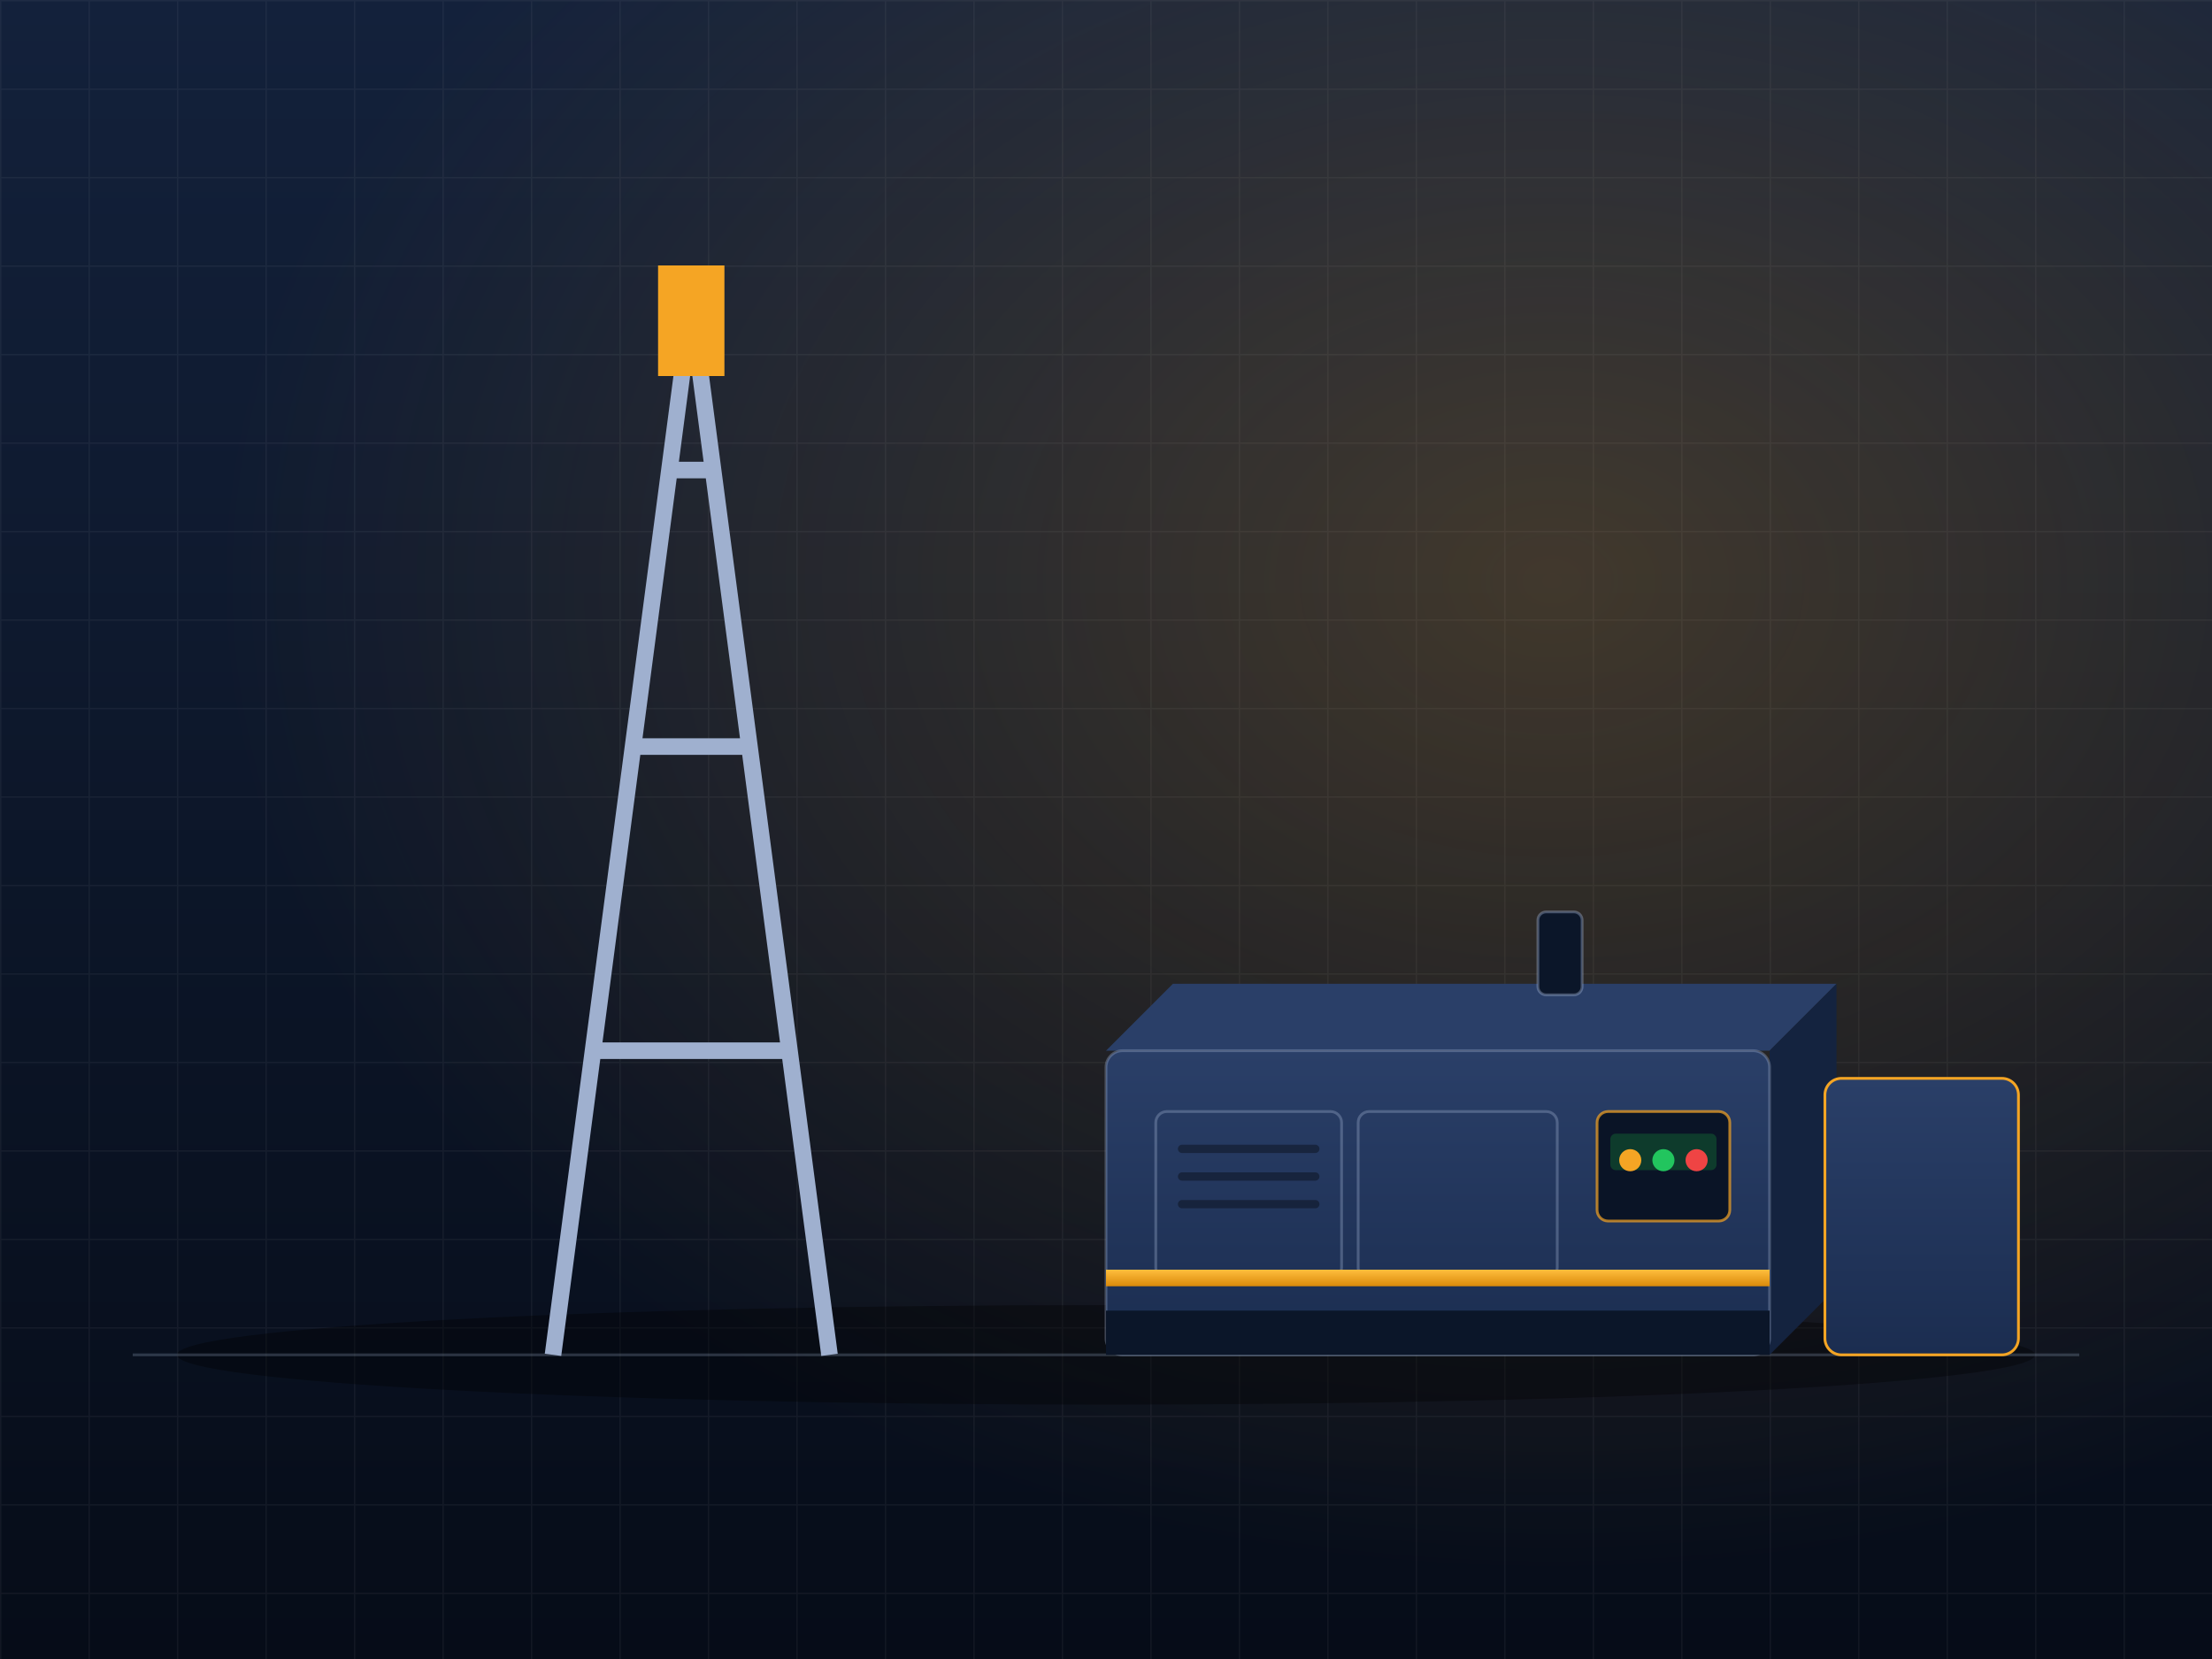
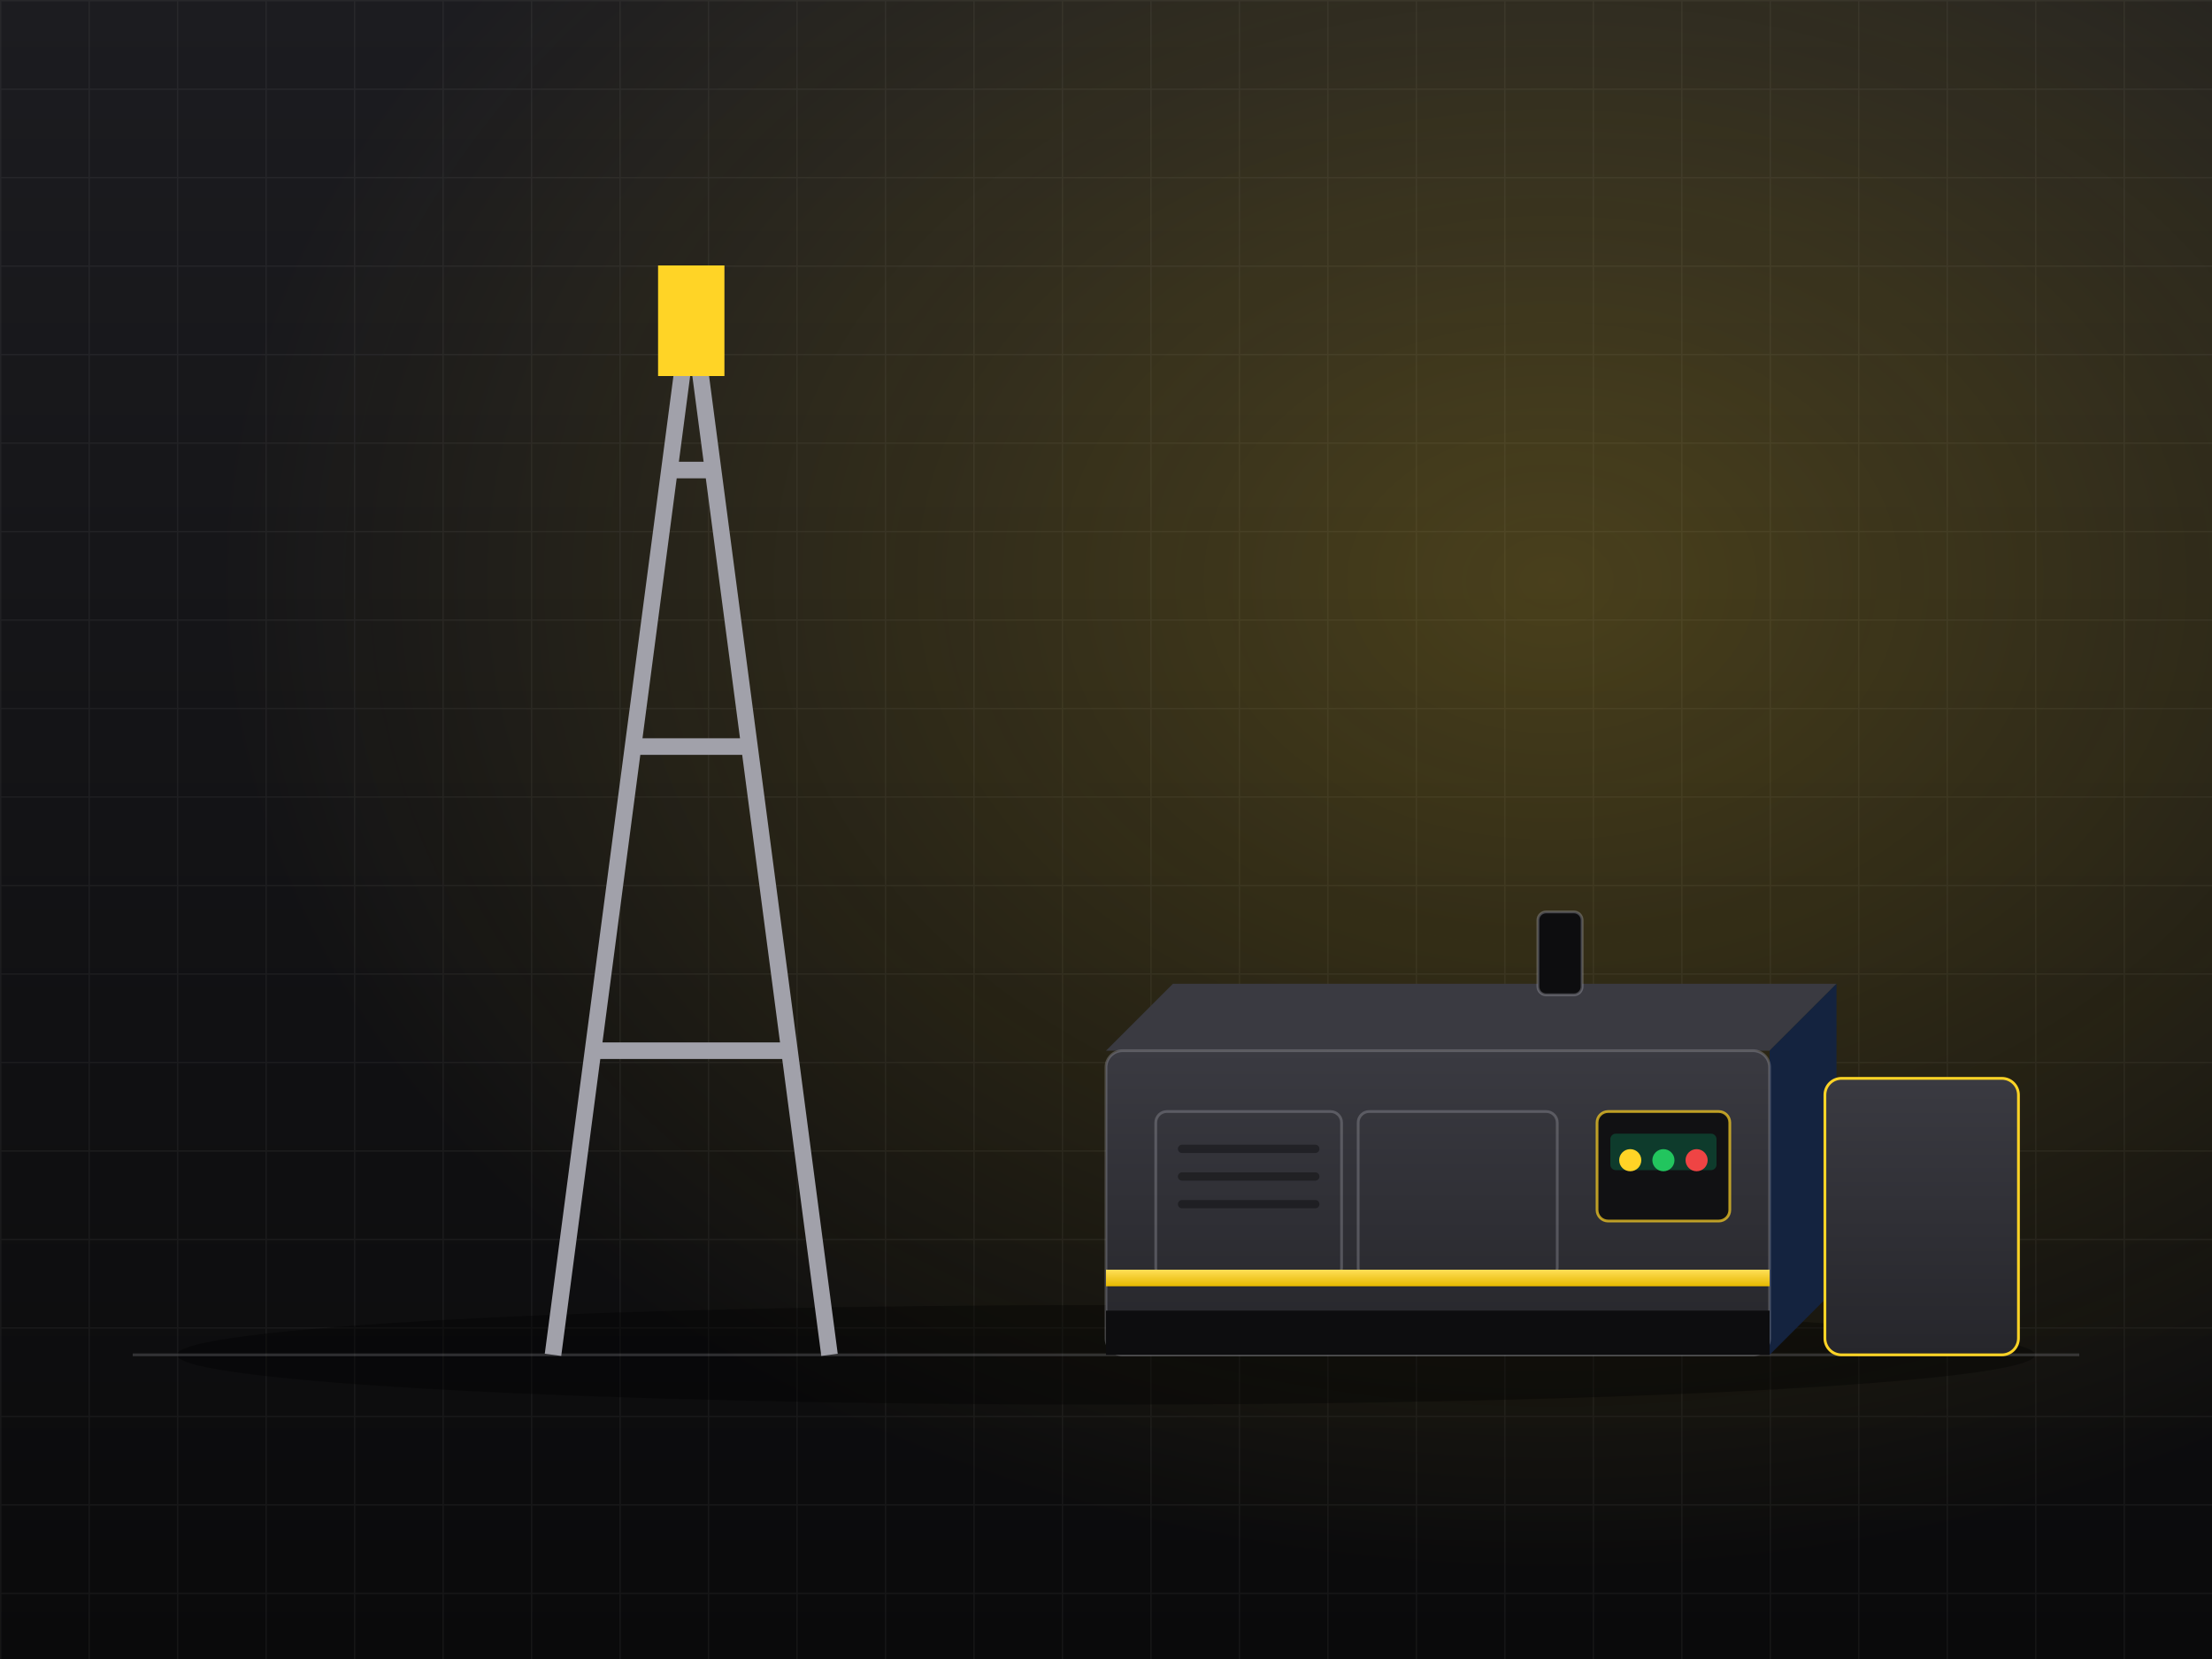
<svg xmlns="http://www.w3.org/2000/svg" viewBox="0 0 800 600" width="800" height="600">
  <defs>
    <linearGradient id="bg" x1="0" y1="0" x2="0" y2="1">
-       <stop offset="0" stop-color="#13213b" />
-       <stop offset="1" stop-color="#060c18" />
+       <stop offset="0" stop-color="#1c1c20" />
+       <stop offset="1" stop-color="#0a0a0b" />
    </linearGradient>
    <radialGradient id="gl" cx="0.7" cy="0.35" r="0.6">
-       <stop offset="0" stop-color="#f5a524" stop-opacity=".22" />
-       <stop offset="1" stop-color="#f5a524" stop-opacity="0" />
+       <stop offset="0" stop-color="#ffd426" stop-opacity=".22" />
+       <stop offset="1" stop-color="#ffd426" stop-opacity="0" />
    </radialGradient>
    <pattern id="grid" width="32" height="32" patternUnits="userSpaceOnUse">
      <path d="M32 0H0V32" fill="none" stroke="#fff" stroke-opacity=".05" />
    </pattern>
    <linearGradient id="steel" x1="0" y1="0" x2="0" y2="1">
-       <stop offset="0" stop-color="#2a3f68" />
-       <stop offset="1" stop-color="#1b2d50" />
+       <stop offset="0" stop-color="#3a3a41" />
+       <stop offset="1" stop-color="#26262b" />
    </linearGradient>
    <linearGradient id="amber" x1="0" y1="0" x2="0" y2="1">
-       <stop offset="0" stop-color="#ffbe3d" />
-       <stop offset="1" stop-color="#d98a0b" />
+       <stop offset="0" stop-color="#ffdf58" />
+       <stop offset="1" stop-color="#e6b800" />
    </linearGradient>
  </defs>
  <rect width="800" height="600" fill="url(#bg)" />
  <rect width="800" height="600" fill="url(#grid)" />
  <rect width="800" height="600" fill="url(#gl)" />
  <ellipse cx="400.0" cy="490" rx="336.0" ry="18" fill="#000" opacity=".35" />
-   <line x1="48.0" x2="752.0" y1="490" y2="490" stroke="#9fb0cf" stroke-opacity=".25" />
-   <path d="M200 490 250 110 300 490M215 380h70M228 270h44M240 170h20" stroke="#9fb0cf" stroke-width="6" fill="none" />
-   <rect x="238" y="96" width="24" height="40" fill="#f5a524" />
+   <line x1="48.0" x2="752.0" y1="490" y2="490" stroke="#a1a1aa" stroke-opacity=".25" />
+   <path d="M200 490 250 110 300 490M215 380h70M228 270h44M240 170h20" stroke="#a1a1aa" stroke-width="6" fill="none" />
+   <rect x="238" y="96" width="24" height="40" fill="#ffd426" />
  <g>
-     <polygon points="400,380 640,380 664.2,355.8 424.2,355.8" fill="#2a3f68" />
+     <polygon points="400,380 640,380 664.2,355.8 424.2,355.8" fill="#3a3a41" />
    <polygon points="640,380 664.2,355.8 664.2,465.8 640,490" fill="#14233f" />
-     <rect x="400" y="380" width="240" height="110" rx="6" fill="url(#steel)" stroke="#9fb0cf" stroke-opacity=".35" />
-     <rect x="400" y="474" width="240" height="16" fill="#0b1629" />
-     <rect x="418" y="402" width="67.2" height="60.5" rx="4" fill="none" stroke="#9fb0cf" stroke-opacity=".35" />
+     <rect x="400" y="380" width="240" height="110" rx="6" fill="url(#steel)" stroke="#a1a1aa" stroke-opacity=".35" />
+     <rect x="400" y="474" width="240" height="16" fill="#0d0d0f" />
+     <rect x="418" y="402" width="67.2" height="60.5" rx="4" fill="none" stroke="#a1a1aa" stroke-opacity=".35" />
    <rect x="426" y="414" width="51.2" height="3" rx="1.5" fill="#000" opacity=".35" />
    <rect x="426" y="424" width="51.2" height="3" rx="1.5" fill="#000" opacity=".35" />
    <rect x="426" y="434" width="51.2" height="3" rx="1.5" fill="#000" opacity=".35" />
-     <rect x="491.2" y="402" width="72.0" height="60.5" rx="4" fill="none" stroke="#9fb0cf" stroke-opacity=".35" />
-     <rect x="577.6" y="402" width="48.0" height="39.6" rx="4" fill="#0a1426" stroke="#f5a524" stroke-opacity=".7" />
+     <rect x="491.2" y="402" width="72.0" height="60.5" rx="4" fill="none" stroke="#a1a1aa" stroke-opacity=".35" />
+     <rect x="577.6" y="402" width="48.0" height="39.6" rx="4" fill="#111113" stroke="#ffd426" stroke-opacity=".7" />
    <rect x="582.4" y="410" width="38.4" height="13.2" rx="2" fill="#0e3b2c" />
-     <circle cx="589.6" cy="419.6" r="4" fill="#f5a524" />
+     <circle cx="589.6" cy="419.6" r="4" fill="#ffd426" />
    <circle cx="601.6" cy="419.6" r="4" fill="#22c55e" />
    <circle cx="613.6" cy="419.6" r="4" fill="#ef4444" />
    <rect x="400" y="459.2" width="240" height="6" fill="url(#amber)" />
-     <rect x="556.2" y="329.8" width="16" height="30" rx="3" fill="#0b1629" stroke="#9fb0cf" stroke-opacity=".4" />
+     <rect x="556.2" y="329.8" width="16" height="30" rx="3" fill="#0d0d0f" stroke="#a1a1aa" stroke-opacity=".4" />
  </g>
-   <rect x="660" y="390" width="70" height="100" rx="6" fill="url(#steel)" stroke="#f5a524" />
+   <rect x="660" y="390" width="70" height="100" rx="6" fill="url(#steel)" stroke="#ffd426" />
</svg>
